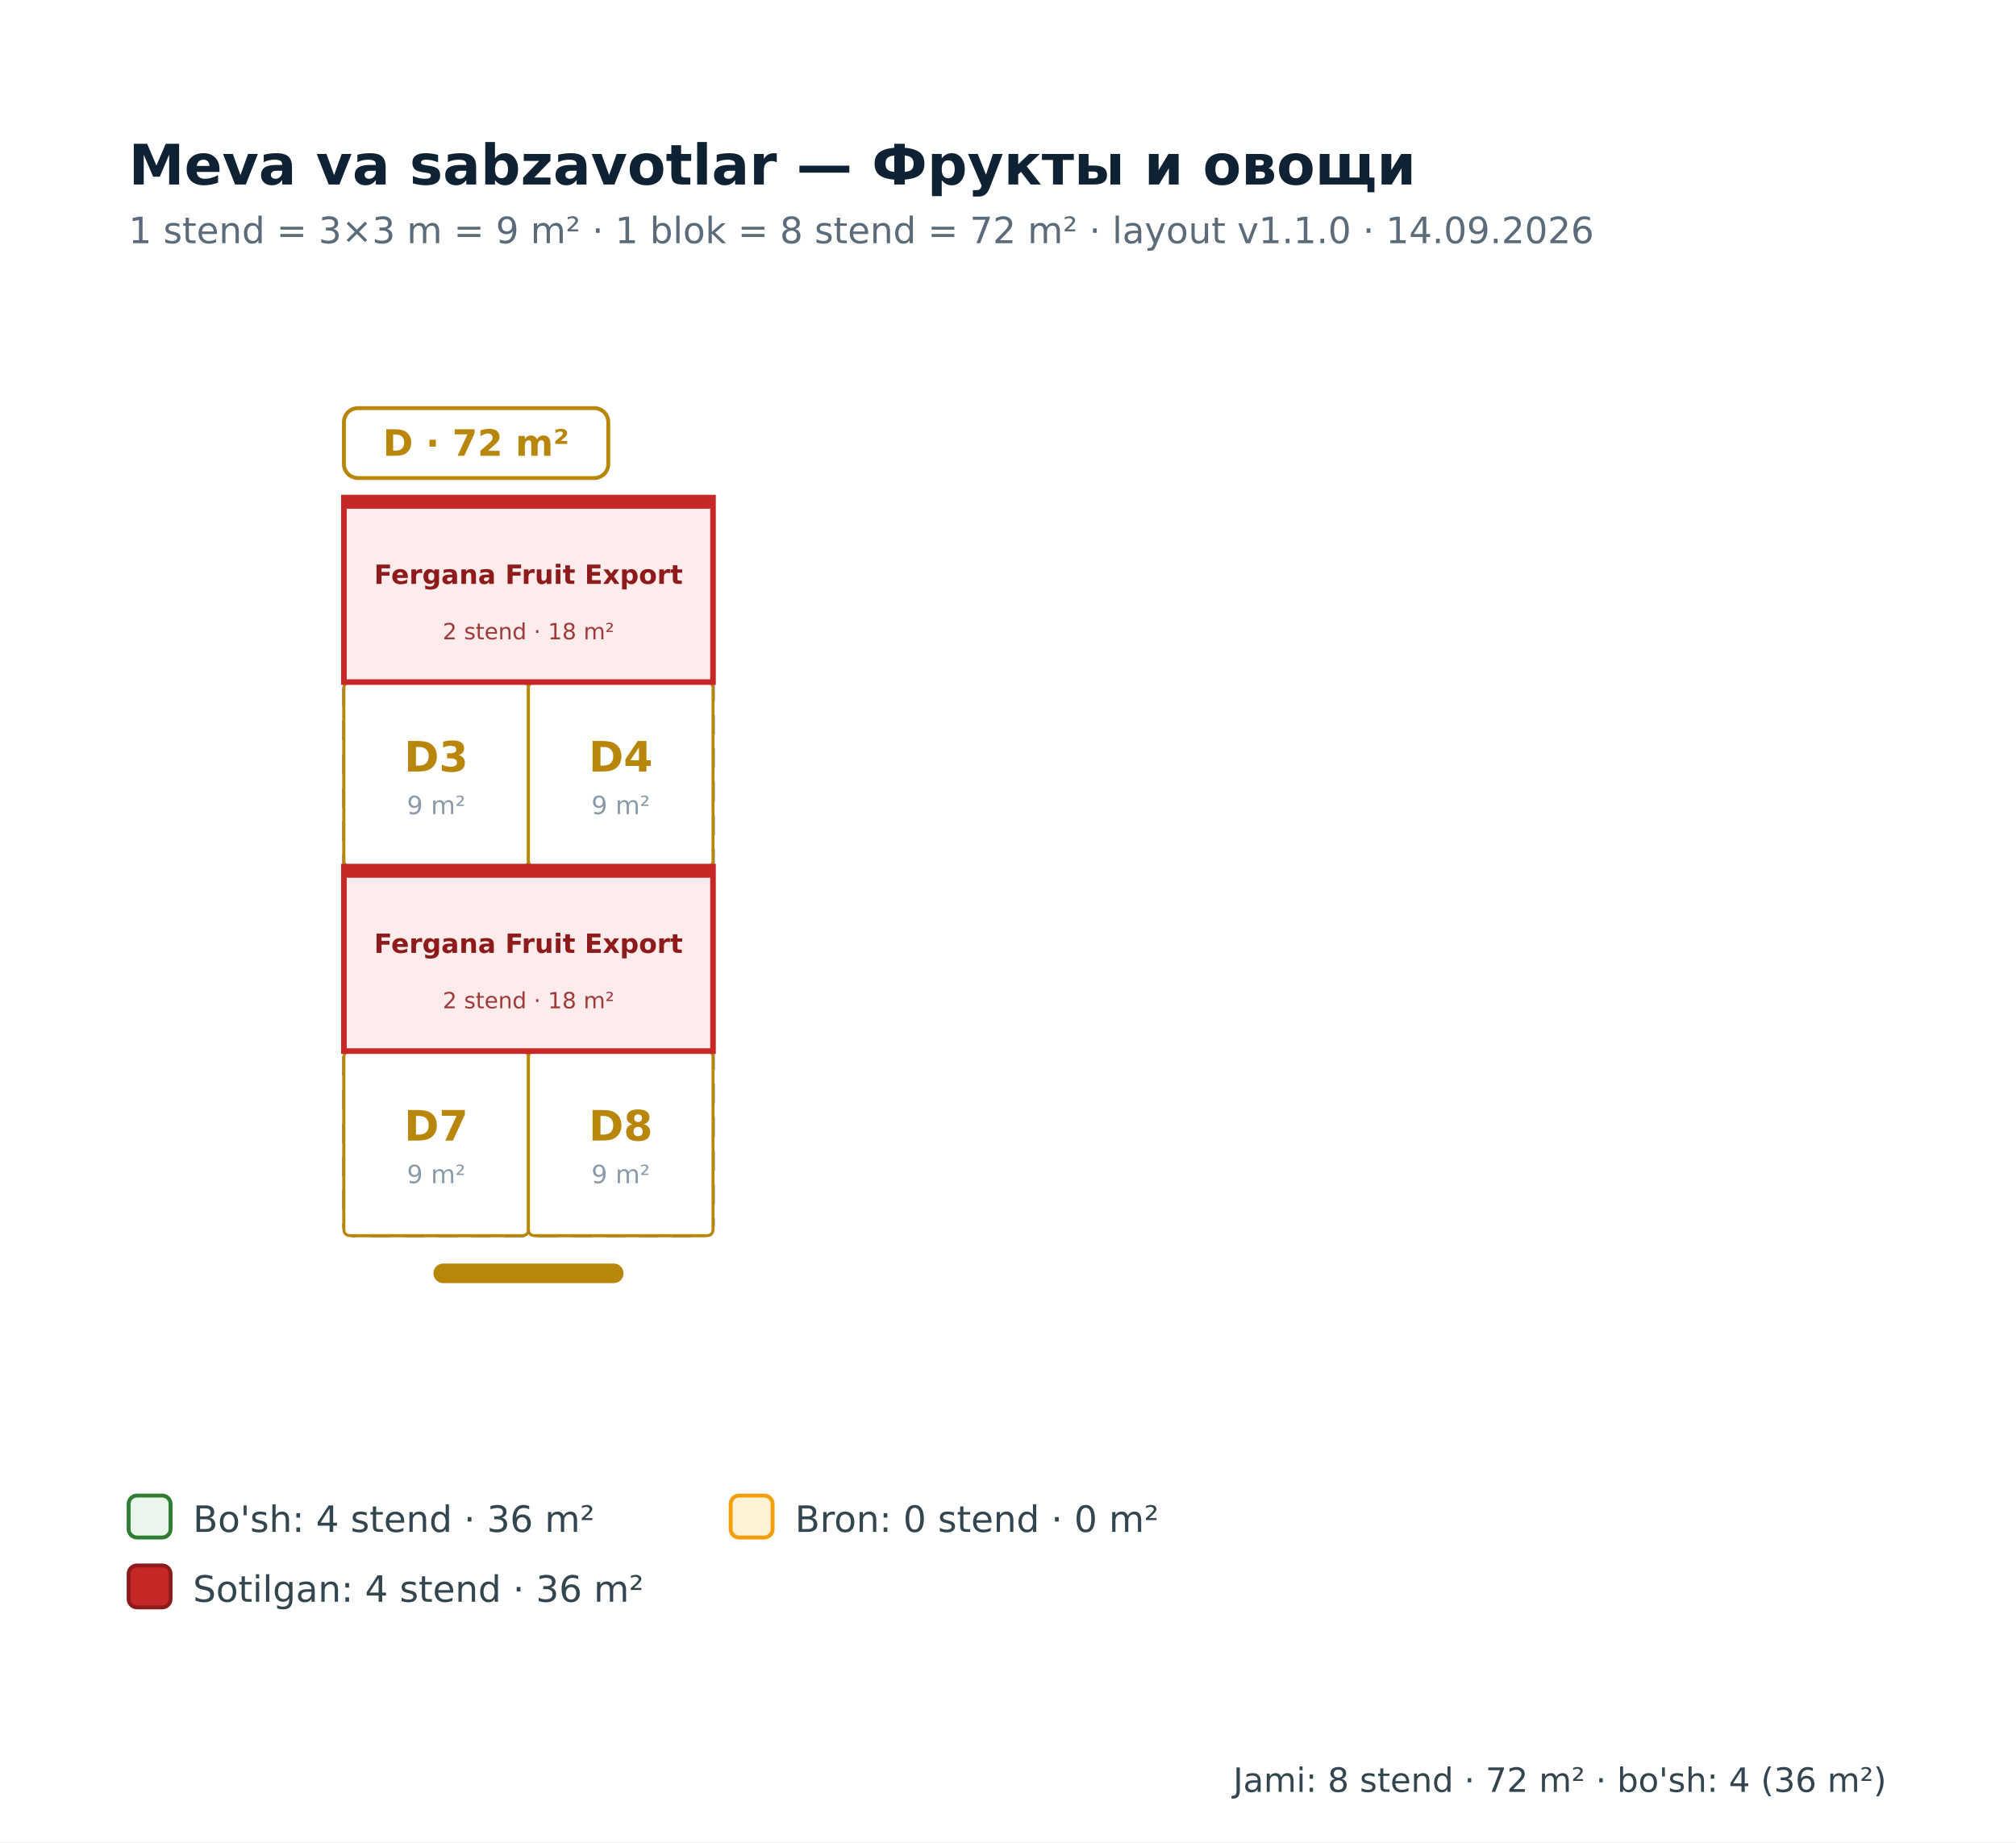
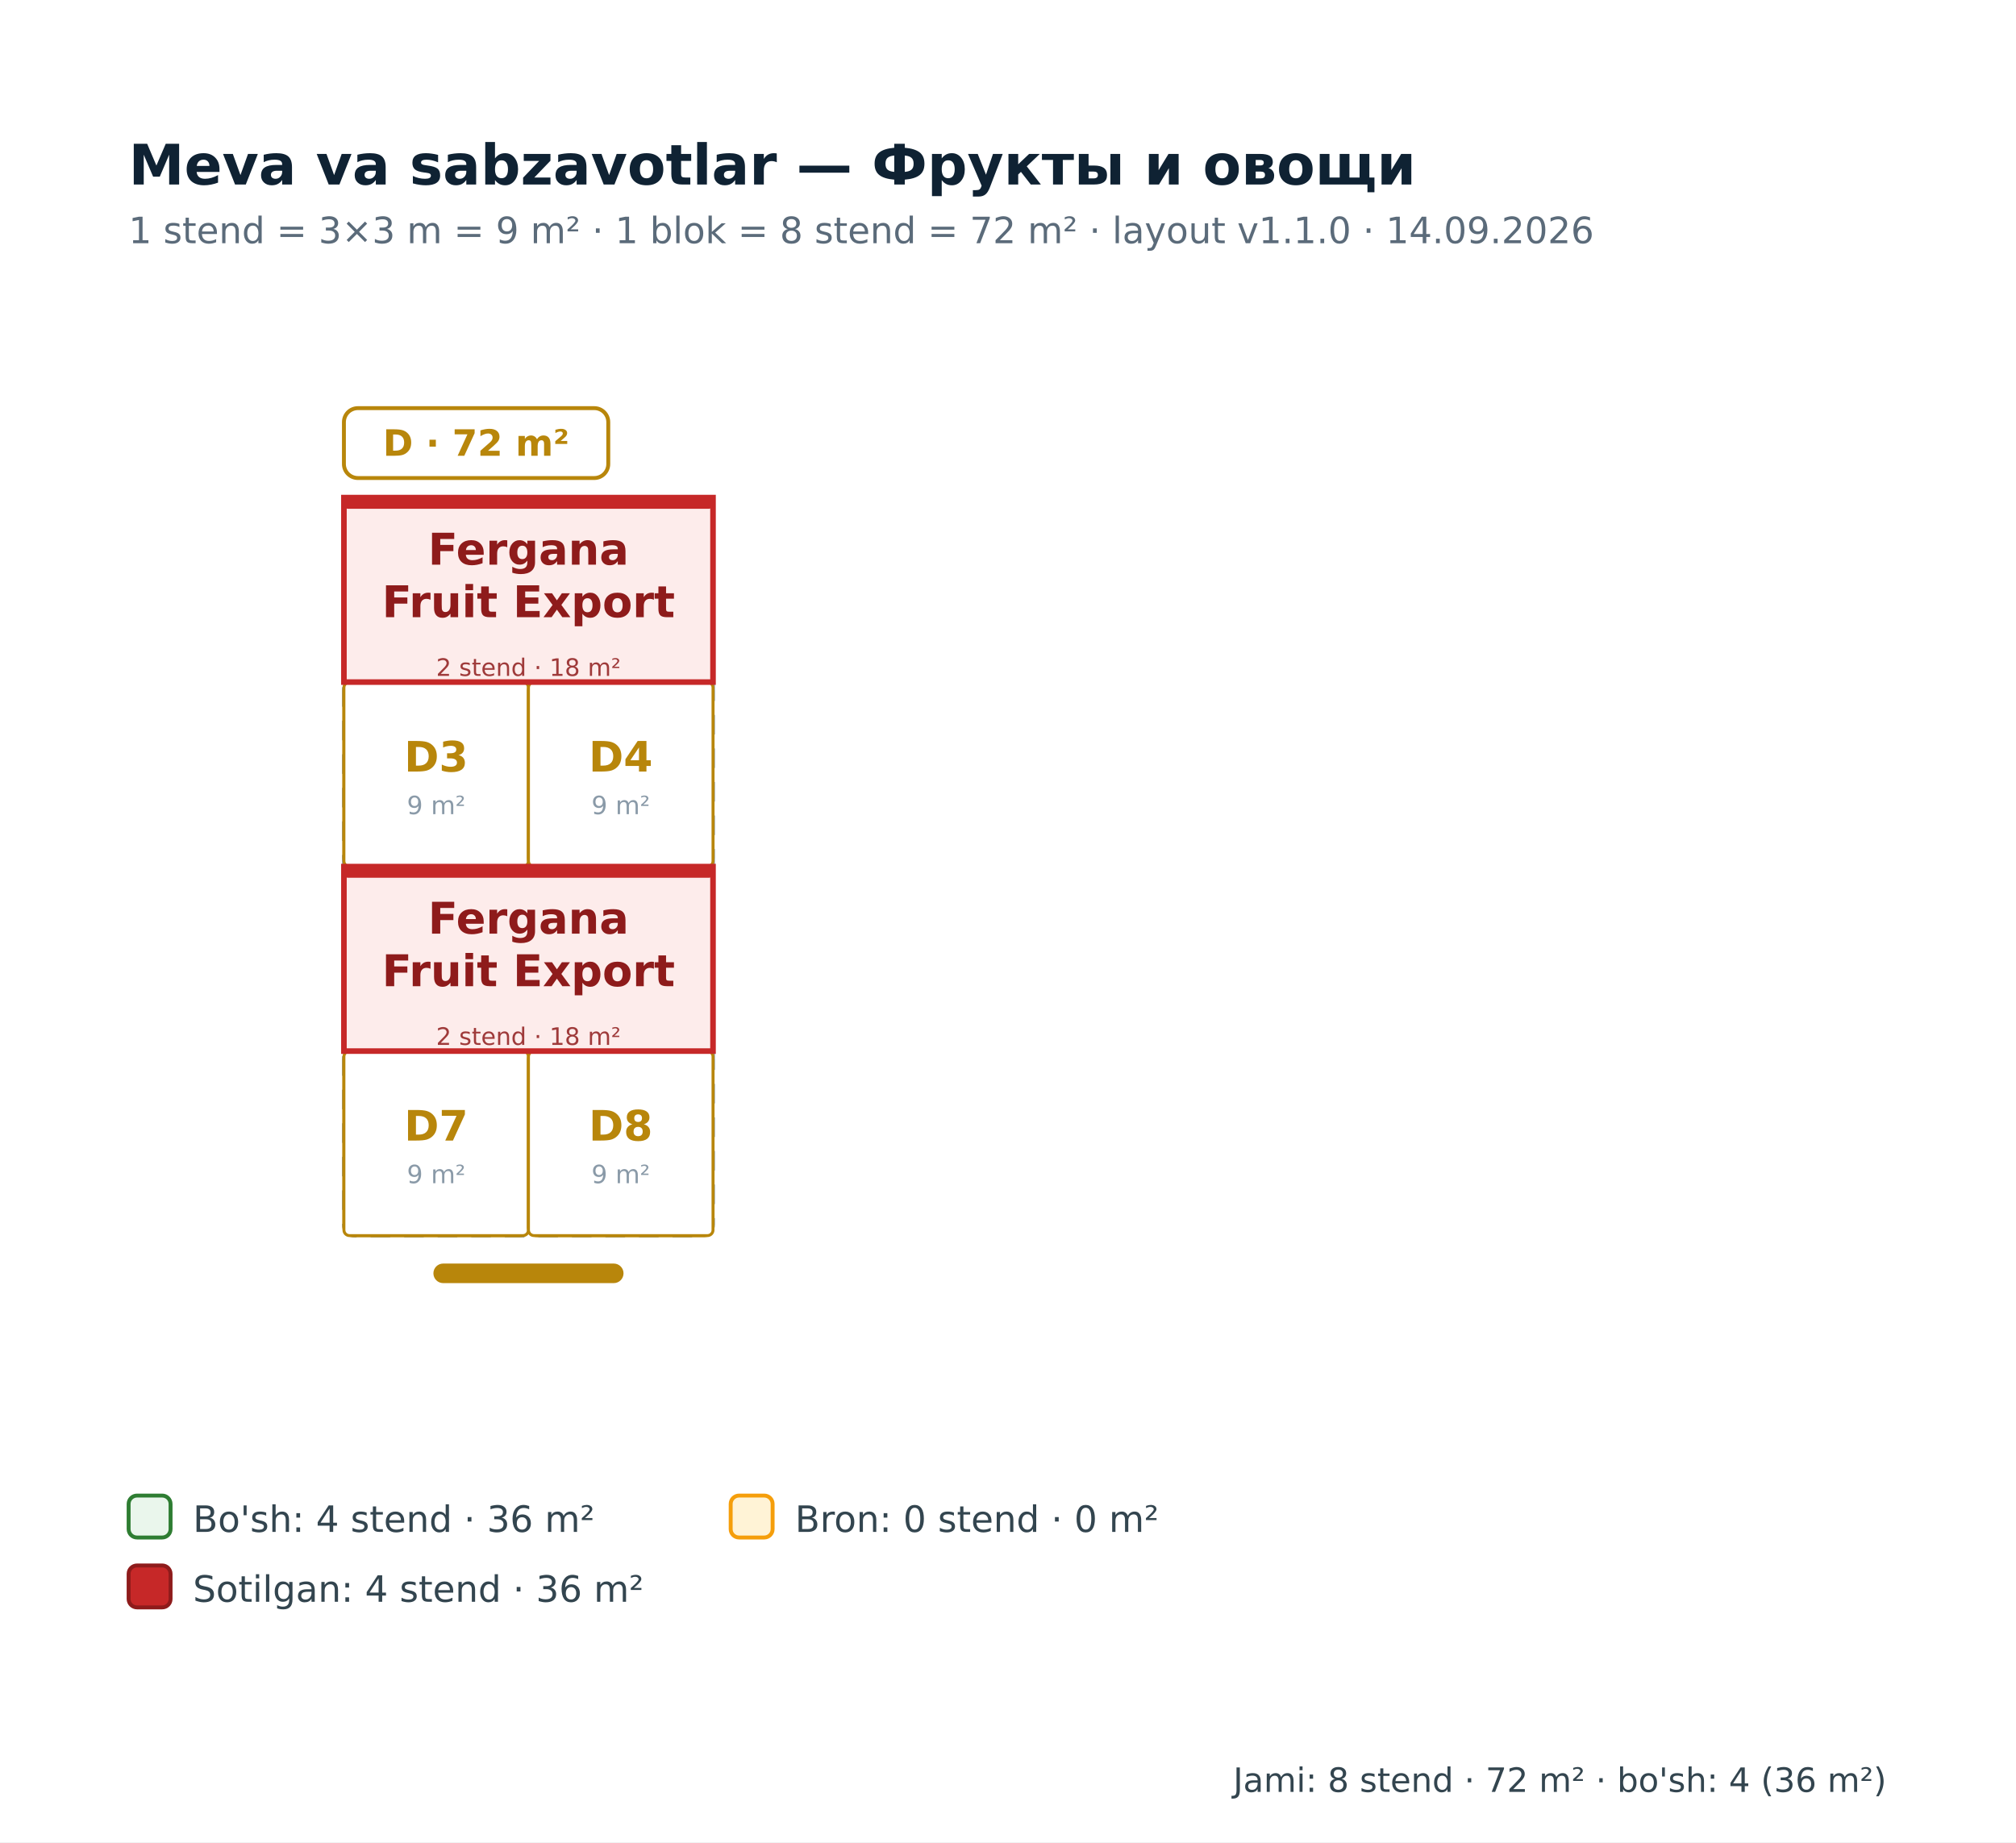
<svg xmlns="http://www.w3.org/2000/svg" width="721" height="659" viewBox="0 0 721 659" font-family="DejaVu Sans, Helvetica, Arial, sans-serif">
  <rect width="721" height="659" fill="#ffffff" />
  <text x="46" y="66" font-size="20" font-weight="bold" fill="#0f2233">Meva va sabzavotlar — Фрукты и овощи</text>
  <text x="46" y="87" font-size="13" fill="#5b6b7a">1 stend = 3×3 m = 9 m² · 1 blok = 8 stend = 72 m² · layout v1.1.0 · 14.09.2026</text>
  <rect x="123.00" y="178.00" width="132.00" height="264.00" fill="none" stroke="#90a4b5" stroke-width="1.4" stroke-dasharray="7 5" rx="4" />
  <rect x="123.00" y="146.00" width="94.54" height="25" rx="5" fill="#ffffff" stroke="#B8860B" stroke-width="1.4" />
  <text x="170.27" y="163.05" font-size="13" font-weight="bold" fill="#B8860B" text-anchor="middle">D · 72 m²</text>
  <rect x="123.00" y="244.00" width="66.00" height="66.00" rx="3" fill="#eaf6ec" stroke="#B8860B" stroke-width="1.1" />
  <rect x="123.00" y="244.00" width="66.00" height="66.00" rx="2" fill="#ffffff" stroke="#B8860B" stroke-width="1.05" />
  <text x="156.00" y="276.00" font-size="15.00" font-weight="bold" fill="#B8860B" text-anchor="middle">D3</text>
  <text x="156.00" y="291.25" font-size="9.00" fill="#8a9aa8" text-anchor="middle">9 m²</text>
  <rect x="189.00" y="244.00" width="66.00" height="66.00" rx="3" fill="#eaf6ec" stroke="#B8860B" stroke-width="1.1" />
  <rect x="189.00" y="244.00" width="66.00" height="66.00" rx="2" fill="#ffffff" stroke="#B8860B" stroke-width="1.05" />
  <text x="222.00" y="276.00" font-size="15.00" font-weight="bold" fill="#B8860B" text-anchor="middle">D4</text>
  <text x="222.00" y="291.25" font-size="9.00" fill="#8a9aa8" text-anchor="middle">9 m²</text>
  <rect x="123.00" y="376.00" width="66.00" height="66.00" rx="3" fill="#eaf6ec" stroke="#B8860B" stroke-width="1.1" />
  <rect x="123.00" y="376.00" width="66.00" height="66.00" rx="2" fill="#ffffff" stroke="#B8860B" stroke-width="1.05" />
  <text x="156.00" y="408.00" font-size="15.00" font-weight="bold" fill="#B8860B" text-anchor="middle">D7</text>
  <text x="156.00" y="423.25" font-size="9.00" fill="#8a9aa8" text-anchor="middle">9 m²</text>
  <rect x="189.00" y="376.00" width="66.00" height="66.00" rx="3" fill="#eaf6ec" stroke="#B8860B" stroke-width="1.1" />
  <rect x="189.00" y="376.00" width="66.00" height="66.00" rx="2" fill="#ffffff" stroke="#B8860B" stroke-width="1.05" />
  <text x="222.00" y="408.00" font-size="15.00" font-weight="bold" fill="#B8860B" text-anchor="middle">D8</text>
  <text x="222.00" y="423.25" font-size="9.00" fill="#8a9aa8" text-anchor="middle">9 m²</text>
  <rect x="155.00" y="452.00" width="68" height="7" rx="3.5" fill="#B8860B" />
  <path d="M123 178L189 178L255 178L255 244L189 244L123 244Z" fill="#fdeceb" stroke="#c62828" stroke-width="2" />
  <rect x="123.00" y="178.00" width="132.00" height="4" rx="1.5" fill="#c62828" />
-   <text x="189.00" y="208.87" font-size="9.49" font-weight="bold" fill="#8e1b1b" text-anchor="middle">Fergana Fruit Export</text>
-   <text x="189.00" y="228.70" font-size="8.00" fill="#8e1b1b" text-anchor="middle" opacity="0.85">2 stend · 18 m²</text>
+   <text x="189.00" y="201.99" font-size="15.65" font-weight="bold" fill="#8e1b1b" text-anchor="middle">Fergana</text>
+   <text x="189.00" y="220.78" font-size="15.65" font-weight="bold" fill="#8e1b1b" text-anchor="middle">Fruit Export</text>
+   <text x="189.00" y="241.78" font-size="8.61" fill="#8e1b1b" text-anchor="middle" opacity="0.85">2 stend · 18 m²</text>
  <path d="M123 310L189 310L255 310L255 376L189 376L123 376Z" fill="#fdeceb" stroke="#c62828" stroke-width="2" />
  <rect x="123.00" y="310.00" width="132.00" height="4" rx="1.5" fill="#c62828" />
-   <text x="189.00" y="340.87" font-size="9.49" font-weight="bold" fill="#8e1b1b" text-anchor="middle">Fergana Fruit Export</text>
-   <text x="189.00" y="360.70" font-size="8.00" fill="#8e1b1b" text-anchor="middle" opacity="0.85">2 stend · 18 m²</text>
+   <text x="189.00" y="333.99" font-size="15.65" font-weight="bold" fill="#8e1b1b" text-anchor="middle">Fergana</text>
+   <text x="189.00" y="352.78" font-size="15.65" font-weight="bold" fill="#8e1b1b" text-anchor="middle">Fruit Export</text>
+   <text x="189.00" y="373.78" font-size="8.61" fill="#8e1b1b" text-anchor="middle" opacity="0.85">2 stend · 18 m²</text>
  <rect x="46.00" y="535.00" width="15" height="15" rx="3" fill="#eaf6ec" stroke="#2e7d32" stroke-width="1.4" />
  <text x="69.00" y="548.00" font-size="13" fill="#33454f">Bo'sh: 4 stend · 36 m²</text>
  <rect x="261.32" y="535.00" width="15" height="15" rx="3" fill="#fff3d6" stroke="#f59e0b" stroke-width="1.4" />
  <text x="284.32" y="548.00" font-size="13" fill="#33454f">Bron: 0 stend · 0 m²</text>
  <rect x="46.00" y="560.00" width="15" height="15" rx="3" fill="#c62828" stroke="#8e1b1b" stroke-width="1.4" />
  <text x="69.00" y="573.00" font-size="13" fill="#33454f">Sotilgan: 4 stend · 36 m²</text>
  <text x="674.68" y="641" font-size="12" fill="#33454f" text-anchor="end">Jami: 8 stend · 72 m² · bo'sh: 4 (36 m²)</text>
</svg>
